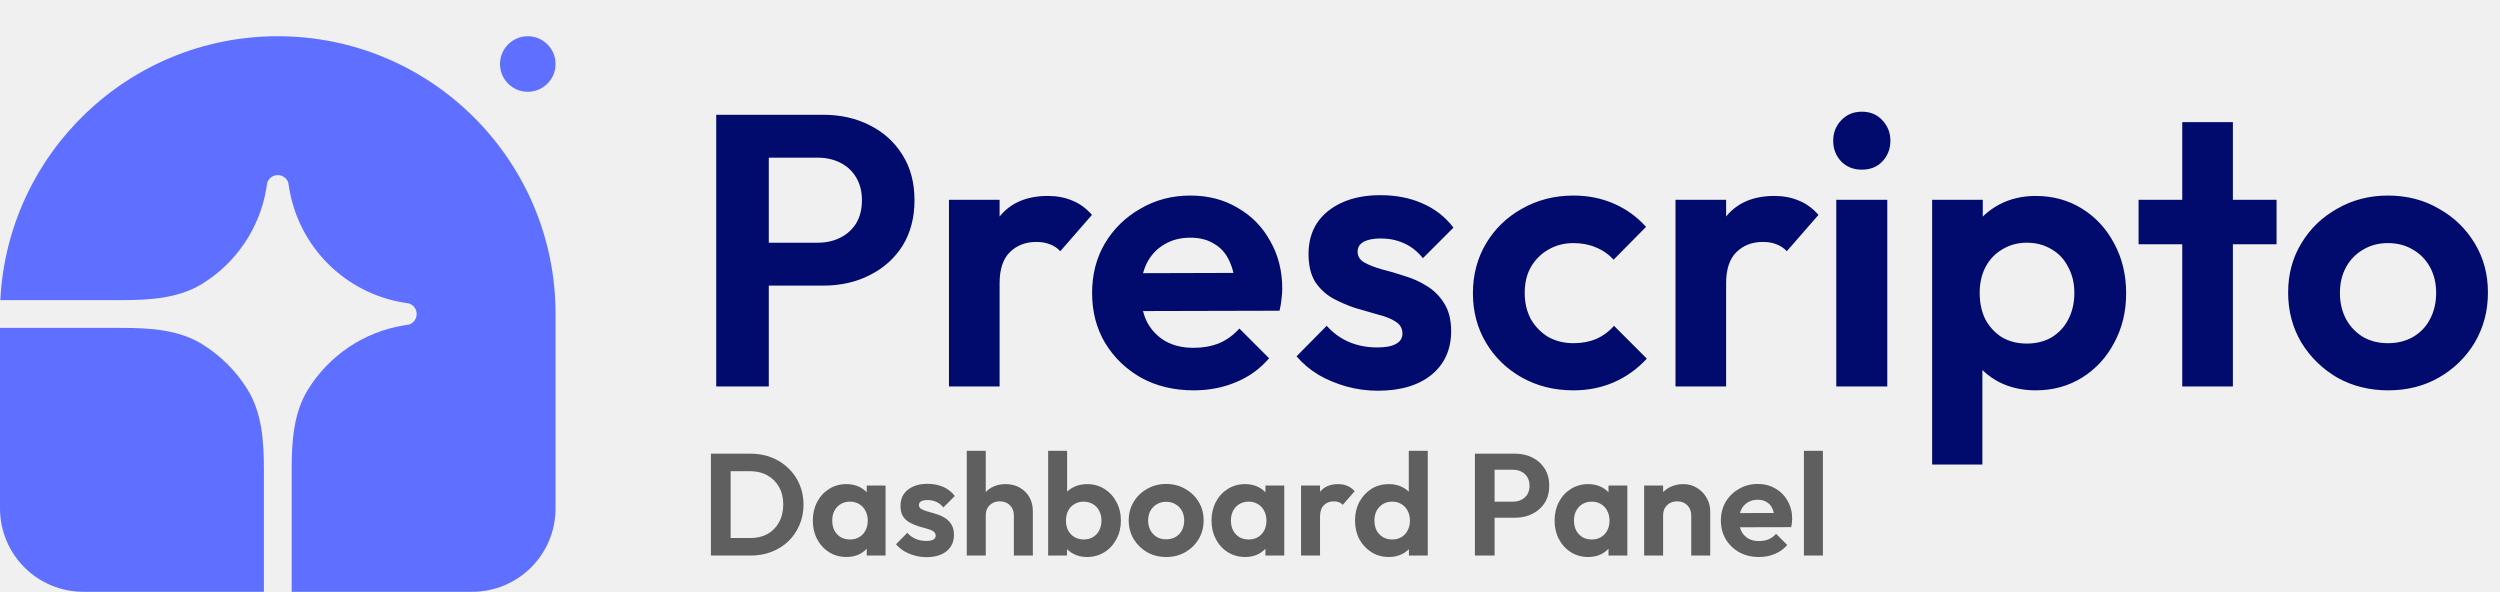
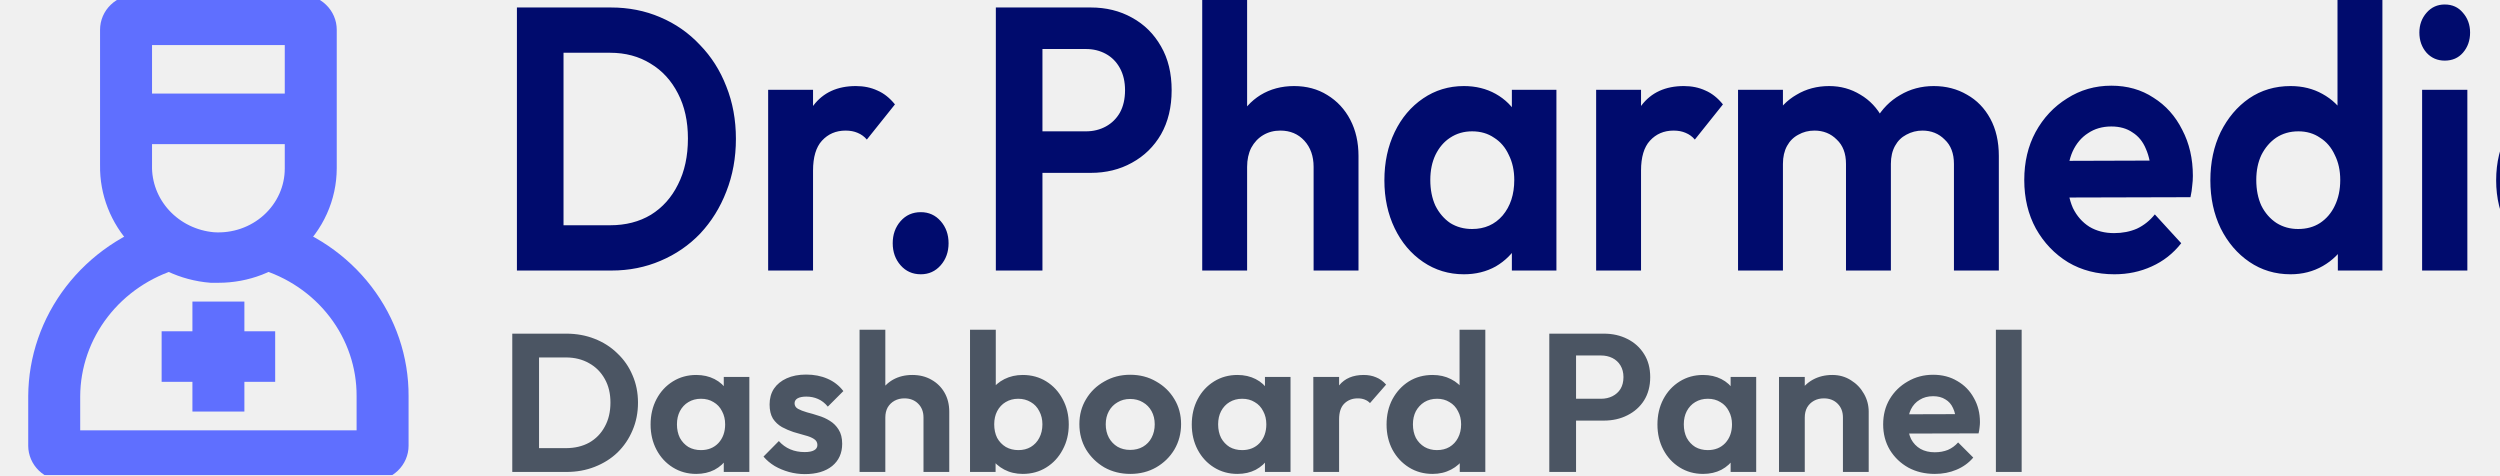
- <svg xmlns="http://www.w3.org/2000/svg" width="207" height="49" viewBox="0 0 207 49" fill="none">
-   <path d="M23 3C35.703 3 46 13.297 46 26V42.1C46 43.93 45.273 45.685 43.979 46.979C42.685 48.273 40.93 49 39.1 49H24.15V38.91C24.15 36.608 24.29 34.222 25.497 32.263C26.362 30.859 27.518 29.657 28.888 28.738C30.258 27.82 31.81 27.208 33.437 26.942L33.878 26.87C34.059 26.808 34.217 26.691 34.328 26.535C34.44 26.379 34.5 26.192 34.5 26C34.5 25.808 34.44 25.621 34.328 25.465C34.217 25.309 34.059 25.192 33.878 25.129L33.437 25.058C31.059 24.67 28.863 23.544 27.159 21.84C25.456 20.137 24.33 17.941 23.942 15.563L23.87 15.122C23.808 14.941 23.691 14.783 23.535 14.671C23.379 14.56 23.192 14.5 23 14.5C22.808 14.5 22.621 14.56 22.465 14.671C22.309 14.783 22.191 14.941 22.129 15.122L22.058 15.563C21.792 17.19 21.18 18.741 20.261 20.111C19.343 21.481 18.141 22.638 16.737 23.502C14.777 24.71 12.392 24.85 10.09 24.85H0.027C0.629 12.682 10.683 3 23 3Z" fill="#5F6FFF" />
-   <path d="M0 27.15H10.09C12.392 27.15 14.777 27.29 16.737 28.498C18.269 29.442 19.558 30.731 20.502 32.263C21.71 34.222 21.85 36.608 21.85 38.91V49H6.9C5.07 49 3.315 48.273 2.021 46.979C0.727 45.685 0 43.93 0 42.1L0 27.15ZM46 5.3C46 5.91 45.758 6.495 45.326 6.926C44.895 7.358 44.31 7.6 43.7 7.6C43.09 7.6 42.505 7.358 42.074 6.926C41.642 6.495 41.4 5.91 41.4 5.3C41.4 4.69 41.642 4.105 42.074 3.674C42.505 3.242 43.09 3 43.7 3C44.31 3 44.895 3.242 45.326 3.674C45.758 4.105 46 4.69 46 5.3Z" fill="#5F6FFF" />
-   <path d="M62.504 23.648V20.096H67.72C68.403 20.096 69.021 19.957 69.576 19.68C70.131 19.403 70.568 19.008 70.888 18.496C71.208 17.963 71.368 17.323 71.368 16.576C71.368 15.851 71.208 15.221 70.888 14.688C70.568 14.155 70.131 13.749 69.576 13.472C69.021 13.195 68.403 13.056 67.72 13.056H62.504V9.504H68.168C69.597 9.504 70.877 9.792 72.008 10.368C73.16 10.944 74.067 11.765 74.728 12.832C75.389 13.877 75.72 15.125 75.72 16.576C75.72 18.027 75.389 19.285 74.728 20.352C74.067 21.397 73.16 22.208 72.008 22.784C70.877 23.36 69.597 23.648 68.168 23.648H62.504ZM59.304 32V9.504H63.656V32H59.304ZM78.575 32V16.544H82.767V32H78.575ZM82.767 23.456L81.135 22.368C81.327 20.469 81.881 18.976 82.799 17.888C83.716 16.779 85.039 16.224 86.767 16.224C87.513 16.224 88.185 16.352 88.783 16.608C89.38 16.843 89.924 17.237 90.415 17.792L87.791 20.8C87.556 20.544 87.268 20.352 86.927 20.224C86.607 20.096 86.233 20.032 85.807 20.032C84.911 20.032 84.175 20.32 83.599 20.896C83.044 21.451 82.767 22.304 82.767 23.456ZM98.842 32.32C97.22 32.32 95.78 31.979 94.522 31.296C93.263 30.592 92.26 29.632 91.514 28.416C90.788 27.2 90.426 25.813 90.426 24.256C90.426 22.72 90.778 21.355 91.482 20.16C92.207 18.944 93.188 17.984 94.426 17.28C95.663 16.555 97.039 16.192 98.554 16.192C100.047 16.192 101.359 16.533 102.49 17.216C103.642 17.877 104.538 18.795 105.178 19.968C105.839 21.12 106.17 22.432 106.17 23.904C106.17 24.181 106.148 24.469 106.106 24.768C106.084 25.045 106.031 25.365 105.946 25.728L92.954 25.76V22.624L103.994 22.592L102.298 23.904C102.255 22.987 102.084 22.219 101.786 21.6C101.508 20.981 101.092 20.512 100.538 20.192C100.004 19.851 99.343 19.68 98.554 19.68C97.722 19.68 96.996 19.872 96.378 20.256C95.759 20.619 95.279 21.141 94.938 21.824C94.618 22.485 94.458 23.275 94.458 24.192C94.458 25.131 94.628 25.952 94.97 26.656C95.332 27.339 95.844 27.872 96.506 28.256C97.167 28.619 97.935 28.8 98.81 28.8C99.599 28.8 100.314 28.672 100.954 28.416C101.594 28.139 102.148 27.733 102.618 27.2L105.082 29.664C104.335 30.539 103.418 31.2 102.33 31.648C101.263 32.096 100.1 32.32 98.842 32.32ZM114.074 32.352C113.2 32.352 112.336 32.235 111.482 32C110.65 31.765 109.882 31.445 109.178 31.04C108.474 30.613 107.866 30.101 107.354 29.504L109.85 26.976C110.384 27.573 111.002 28.021 111.706 28.32C112.41 28.619 113.189 28.768 114.042 28.768C114.725 28.768 115.237 28.672 115.578 28.48C115.941 28.288 116.122 28 116.122 27.616C116.122 27.189 115.93 26.859 115.546 26.624C115.184 26.389 114.704 26.197 114.106 26.048C113.509 25.877 112.88 25.696 112.218 25.504C111.578 25.291 110.96 25.024 110.362 24.704C109.765 24.363 109.274 23.904 108.89 23.328C108.528 22.731 108.346 21.963 108.346 21.024C108.346 20.043 108.581 19.189 109.05 18.464C109.541 17.739 110.234 17.173 111.13 16.768C112.026 16.363 113.082 16.16 114.298 16.16C115.578 16.16 116.73 16.384 117.754 16.832C118.8 17.28 119.664 17.952 120.346 18.848L117.818 21.376C117.349 20.8 116.816 20.384 116.218 20.128C115.642 19.872 115.013 19.744 114.33 19.744C113.712 19.744 113.232 19.84 112.89 20.032C112.57 20.224 112.41 20.491 112.41 20.832C112.41 21.216 112.592 21.515 112.954 21.728C113.338 21.941 113.829 22.133 114.426 22.304C115.024 22.453 115.642 22.635 116.282 22.848C116.944 23.04 117.562 23.317 118.138 23.68C118.736 24.043 119.216 24.523 119.578 25.12C119.962 25.717 120.154 26.485 120.154 27.424C120.154 28.939 119.61 30.144 118.522 31.04C117.434 31.915 115.952 32.352 114.074 32.352ZM130.277 32.32C128.698 32.32 127.28 31.968 126.021 31.264C124.762 30.56 123.77 29.6 123.045 28.384C122.32 27.168 121.957 25.803 121.957 24.288C121.957 22.752 122.32 21.376 123.045 20.16C123.77 18.944 124.762 17.984 126.021 17.28C127.301 16.555 128.72 16.192 130.277 16.192C131.493 16.192 132.613 16.416 133.637 16.864C134.661 17.312 135.546 17.952 136.293 18.784L133.605 21.504C133.2 21.056 132.709 20.715 132.133 20.48C131.578 20.245 130.96 20.128 130.277 20.128C129.509 20.128 128.816 20.309 128.197 20.672C127.6 21.013 127.12 21.493 126.757 22.112C126.416 22.709 126.245 23.424 126.245 24.256C126.245 25.067 126.416 25.792 126.757 26.432C127.12 27.051 127.6 27.541 128.197 27.904C128.816 28.245 129.509 28.416 130.277 28.416C130.981 28.416 131.61 28.299 132.165 28.064C132.741 27.808 133.232 27.445 133.637 26.976L136.357 29.696C135.568 30.549 134.661 31.2 133.637 31.648C132.613 32.096 131.493 32.32 130.277 32.32ZM138.731 32V16.544H142.923V32H138.731ZM142.923 23.456L141.291 22.368C141.483 20.469 142.038 18.976 142.955 17.888C143.872 16.779 145.195 16.224 146.923 16.224C147.67 16.224 148.342 16.352 148.939 16.608C149.536 16.843 150.08 17.237 150.571 17.792L147.947 20.8C147.712 20.544 147.424 20.352 147.083 20.224C146.763 20.096 146.39 20.032 145.963 20.032C145.067 20.032 144.331 20.32 143.755 20.896C143.2 21.451 142.923 22.304 142.923 23.456ZM152.044 32V16.544H156.268V32H152.044ZM154.156 14.048C153.473 14.048 152.908 13.824 152.46 13.376C152.012 12.907 151.788 12.331 151.788 11.648C151.788 10.987 152.012 10.421 152.46 9.952C152.908 9.483 153.473 9.248 154.156 9.248C154.86 9.248 155.425 9.483 155.852 9.952C156.3 10.421 156.524 10.987 156.524 11.648C156.524 12.331 156.3 12.907 155.852 13.376C155.425 13.824 154.86 14.048 154.156 14.048ZM168.557 32.32C167.448 32.32 166.445 32.096 165.549 31.648C164.653 31.179 163.938 30.549 163.405 29.76C162.872 28.971 162.584 28.064 162.541 27.04V21.568C162.584 20.544 162.872 19.637 163.405 18.848C163.96 18.037 164.674 17.397 165.549 16.928C166.445 16.459 167.448 16.224 168.557 16.224C169.986 16.224 171.266 16.576 172.397 17.28C173.528 17.984 174.413 18.944 175.053 20.16C175.714 21.376 176.045 22.752 176.045 24.288C176.045 25.803 175.714 27.168 175.053 28.384C174.413 29.6 173.528 30.56 172.397 31.264C171.266 31.968 169.986 32.32 168.557 32.32ZM167.821 28.448C168.589 28.448 169.272 28.277 169.869 27.936C170.466 27.573 170.925 27.083 171.245 26.464C171.586 25.824 171.757 25.088 171.757 24.256C171.757 23.445 171.586 22.731 171.245 22.112C170.925 21.472 170.466 20.981 169.869 20.64C169.272 20.277 168.589 20.096 167.821 20.096C167.074 20.096 166.402 20.277 165.805 20.64C165.208 20.981 164.738 21.472 164.397 22.112C164.077 22.731 163.917 23.445 163.917 24.256C163.917 25.088 164.077 25.824 164.397 26.464C164.738 27.083 165.197 27.573 165.773 27.936C166.37 28.277 167.053 28.448 167.821 28.448ZM159.981 38.464V16.544H164.173V20.608L163.469 24.352L164.141 28.096V38.464H159.981ZM180.691 32V10.112H184.883V32H180.691ZM177.075 20.224V16.544H188.499V20.224H177.075ZM197.745 32.32C196.188 32.32 194.78 31.968 193.521 31.264C192.284 30.539 191.292 29.568 190.545 28.352C189.82 27.115 189.457 25.739 189.457 24.224C189.457 22.709 189.82 21.355 190.545 20.16C191.27 18.944 192.262 17.984 193.521 17.28C194.78 16.555 196.177 16.192 197.713 16.192C199.292 16.192 200.7 16.555 201.937 17.28C203.196 17.984 204.188 18.944 204.913 20.16C205.638 21.355 206.001 22.709 206.001 24.224C206.001 25.739 205.638 27.115 204.913 28.352C204.188 29.568 203.196 30.539 201.937 31.264C200.7 31.968 199.302 32.32 197.745 32.32ZM197.713 28.416C198.502 28.416 199.196 28.245 199.793 27.904C200.412 27.541 200.881 27.051 201.201 26.432C201.542 25.792 201.713 25.067 201.713 24.256C201.713 23.445 201.542 22.731 201.201 22.112C200.86 21.493 200.39 21.013 199.793 20.672C199.196 20.309 198.502 20.128 197.713 20.128C196.945 20.128 196.262 20.309 195.665 20.672C195.068 21.013 194.598 21.493 194.257 22.112C193.916 22.731 193.745 23.445 193.745 24.256C193.745 25.067 193.916 25.792 194.257 26.432C194.598 27.051 195.068 27.541 195.665 27.904C196.262 28.245 196.945 28.416 197.713 28.416Z" fill="#000B6D" />
-   <path d="M59.98 46V44.548H62.128C62.672 44.548 63.148 44.436 63.556 44.212C63.964 43.98 64.28 43.656 64.504 43.24C64.736 42.824 64.852 42.332 64.852 41.764C64.852 41.212 64.736 40.732 64.504 40.324C64.272 39.908 63.952 39.588 63.544 39.364C63.136 39.132 62.664 39.016 62.128 39.016H59.944V37.564H62.152C62.776 37.564 63.352 37.668 63.88 37.876C64.416 38.084 64.88 38.38 65.272 38.764C65.672 39.14 65.98 39.584 66.196 40.096C66.42 40.608 66.532 41.168 66.532 41.776C66.532 42.384 66.42 42.948 66.196 43.468C65.98 43.98 65.676 44.428 65.284 44.812C64.892 45.188 64.428 45.48 63.892 45.688C63.364 45.896 62.792 46 62.176 46H59.98ZM58.864 46V37.564H60.496V46H58.864ZM70.085 46.12C69.557 46.12 69.081 45.988 68.657 45.724C68.233 45.46 67.901 45.1 67.661 44.644C67.421 44.188 67.301 43.676 67.301 43.108C67.301 42.532 67.421 42.016 67.661 41.56C67.901 41.104 68.233 40.744 68.657 40.48C69.081 40.216 69.557 40.084 70.085 40.084C70.501 40.084 70.873 40.168 71.201 40.336C71.529 40.504 71.789 40.74 71.981 41.044C72.181 41.34 72.289 41.676 72.305 42.052V44.14C72.289 44.524 72.181 44.864 71.981 45.16C71.789 45.456 71.529 45.692 71.201 45.868C70.873 46.036 70.501 46.12 70.085 46.12ZM70.373 44.668C70.813 44.668 71.169 44.524 71.441 44.236C71.713 43.94 71.849 43.56 71.849 43.096C71.849 42.792 71.785 42.524 71.657 42.292C71.537 42.052 71.365 41.868 71.141 41.74C70.925 41.604 70.669 41.536 70.373 41.536C70.085 41.536 69.829 41.604 69.605 41.74C69.389 41.868 69.217 42.052 69.089 42.292C68.969 42.524 68.909 42.792 68.909 43.096C68.909 43.408 68.969 43.684 69.089 43.924C69.217 44.156 69.389 44.34 69.605 44.476C69.829 44.604 70.085 44.668 70.373 44.668ZM71.765 46V44.44L72.017 43.024L71.765 41.632V40.204H73.325V46H71.765ZM76.707 46.132C76.379 46.132 76.055 46.088 75.736 46C75.424 45.912 75.135 45.792 74.871 45.64C74.608 45.48 74.379 45.288 74.188 45.064L75.124 44.116C75.323 44.34 75.555 44.508 75.82 44.62C76.084 44.732 76.376 44.788 76.695 44.788C76.951 44.788 77.144 44.752 77.272 44.68C77.407 44.608 77.475 44.5 77.475 44.356C77.475 44.196 77.403 44.072 77.26 43.984C77.124 43.896 76.944 43.824 76.719 43.768C76.496 43.704 76.26 43.636 76.011 43.564C75.772 43.484 75.54 43.384 75.316 43.264C75.091 43.136 74.907 42.964 74.763 42.748C74.627 42.524 74.559 42.236 74.559 41.884C74.559 41.516 74.647 41.196 74.823 40.924C75.007 40.652 75.267 40.44 75.603 40.288C75.939 40.136 76.335 40.06 76.791 40.06C77.272 40.06 77.704 40.144 78.088 40.312C78.48 40.48 78.803 40.732 79.059 41.068L78.112 42.016C77.936 41.8 77.736 41.644 77.511 41.548C77.296 41.452 77.059 41.404 76.803 41.404C76.572 41.404 76.391 41.44 76.263 41.512C76.144 41.584 76.084 41.684 76.084 41.812C76.084 41.956 76.151 42.068 76.287 42.148C76.431 42.228 76.615 42.3 76.84 42.364C77.064 42.42 77.296 42.488 77.535 42.568C77.784 42.64 78.016 42.744 78.231 42.88C78.456 43.016 78.635 43.196 78.772 43.42C78.915 43.644 78.987 43.932 78.987 44.284C78.987 44.852 78.784 45.304 78.376 45.64C77.968 45.968 77.412 46.132 76.707 46.132ZM83.948 46V42.676C83.948 42.332 83.84 42.052 83.624 41.836C83.408 41.62 83.128 41.512 82.784 41.512C82.56 41.512 82.36 41.56 82.184 41.656C82.008 41.752 81.868 41.888 81.764 42.064C81.668 42.24 81.62 42.444 81.62 42.676L81.008 42.364C81.008 41.908 81.104 41.512 81.296 41.176C81.488 40.832 81.752 40.564 82.088 40.372C82.432 40.18 82.824 40.084 83.264 40.084C83.704 40.084 84.092 40.18 84.428 40.372C84.772 40.564 85.04 40.828 85.232 41.164C85.424 41.5 85.52 41.888 85.52 42.328V46H83.948ZM80.048 46V37.324H81.62V46H80.048ZM90.002 46.12C89.586 46.12 89.21 46.032 88.874 45.856C88.538 45.68 88.27 45.44 88.07 45.136C87.87 44.832 87.762 44.492 87.746 44.116V42.052C87.762 41.676 87.87 41.34 88.07 41.044C88.278 40.74 88.55 40.504 88.886 40.336C89.222 40.168 89.594 40.084 90.002 40.084C90.538 40.084 91.018 40.216 91.442 40.48C91.866 40.744 92.198 41.104 92.438 41.56C92.686 42.016 92.81 42.532 92.81 43.108C92.81 43.676 92.686 44.188 92.438 44.644C92.198 45.1 91.866 45.46 91.442 45.724C91.018 45.988 90.538 46.12 90.002 46.12ZM89.738 44.668C90.026 44.668 90.278 44.604 90.494 44.476C90.718 44.34 90.89 44.156 91.01 43.924C91.138 43.684 91.202 43.408 91.202 43.096C91.202 42.792 91.138 42.524 91.01 42.292C90.89 42.052 90.718 41.868 90.494 41.74C90.27 41.604 90.014 41.536 89.726 41.536C89.438 41.536 89.182 41.604 88.958 41.74C88.742 41.868 88.57 42.052 88.442 42.292C88.322 42.524 88.262 42.792 88.262 43.096C88.262 43.408 88.322 43.684 88.442 43.924C88.57 44.156 88.746 44.34 88.97 44.476C89.194 44.604 89.45 44.668 89.738 44.668ZM86.786 46V37.324H88.358V41.632L88.094 43.024L88.346 44.44V46H86.786ZM96.564 46.12C95.981 46.12 95.453 45.988 94.981 45.724C94.516 45.452 94.144 45.088 93.865 44.632C93.593 44.168 93.457 43.652 93.457 43.084C93.457 42.516 93.593 42.008 93.865 41.56C94.136 41.104 94.508 40.744 94.981 40.48C95.453 40.208 95.977 40.072 96.552 40.072C97.144 40.072 97.672 40.208 98.136 40.48C98.609 40.744 98.981 41.104 99.252 41.56C99.525 42.008 99.66 42.516 99.66 43.084C99.66 43.652 99.525 44.168 99.252 44.632C98.981 45.088 98.609 45.452 98.136 45.724C97.672 45.988 97.148 46.12 96.564 46.12ZM96.552 44.656C96.849 44.656 97.109 44.592 97.332 44.464C97.564 44.328 97.74 44.144 97.861 43.912C97.989 43.672 98.052 43.4 98.052 43.096C98.052 42.792 97.989 42.524 97.861 42.292C97.733 42.06 97.556 41.88 97.332 41.752C97.109 41.616 96.849 41.548 96.552 41.548C96.264 41.548 96.008 41.616 95.784 41.752C95.561 41.88 95.385 42.06 95.257 42.292C95.129 42.524 95.064 42.792 95.064 43.096C95.064 43.4 95.129 43.672 95.257 43.912C95.385 44.144 95.561 44.328 95.784 44.464C96.008 44.592 96.264 44.656 96.552 44.656ZM103.097 46.12C102.569 46.12 102.093 45.988 101.669 45.724C101.245 45.46 100.913 45.1 100.673 44.644C100.433 44.188 100.313 43.676 100.313 43.108C100.313 42.532 100.433 42.016 100.673 41.56C100.913 41.104 101.245 40.744 101.669 40.48C102.093 40.216 102.569 40.084 103.097 40.084C103.513 40.084 103.885 40.168 104.213 40.336C104.541 40.504 104.801 40.74 104.993 41.044C105.193 41.34 105.301 41.676 105.317 42.052V44.14C105.301 44.524 105.193 44.864 104.993 45.16C104.801 45.456 104.541 45.692 104.213 45.868C103.885 46.036 103.513 46.12 103.097 46.12ZM103.385 44.668C103.825 44.668 104.181 44.524 104.453 44.236C104.725 43.94 104.861 43.56 104.861 43.096C104.861 42.792 104.797 42.524 104.669 42.292C104.549 42.052 104.377 41.868 104.153 41.74C103.937 41.604 103.681 41.536 103.385 41.536C103.097 41.536 102.841 41.604 102.617 41.74C102.401 41.868 102.229 42.052 102.101 42.292C101.981 42.524 101.921 42.792 101.921 43.096C101.921 43.408 101.981 43.684 102.101 43.924C102.229 44.156 102.401 44.34 102.617 44.476C102.841 44.604 103.097 44.668 103.385 44.668ZM104.777 46V44.44L105.029 43.024L104.777 41.632V40.204H106.337V46H104.777ZM107.727 46V40.204H109.299V46H107.727ZM109.299 42.796L108.687 42.388C108.759 41.676 108.967 41.116 109.311 40.708C109.655 40.292 110.151 40.084 110.799 40.084C111.079 40.084 111.331 40.132 111.555 40.228C111.779 40.316 111.983 40.464 112.167 40.672L111.183 41.8C111.095 41.704 110.987 41.632 110.859 41.584C110.739 41.536 110.599 41.512 110.439 41.512C110.103 41.512 109.827 41.62 109.611 41.836C109.403 42.044 109.299 42.364 109.299 42.796ZM115.003 46.12C114.467 46.12 113.987 45.988 113.563 45.724C113.139 45.46 112.803 45.1 112.555 44.644C112.315 44.188 112.195 43.676 112.195 43.108C112.195 42.532 112.315 42.016 112.555 41.56C112.803 41.104 113.135 40.744 113.551 40.48C113.975 40.216 114.459 40.084 115.003 40.084C115.419 40.084 115.791 40.168 116.119 40.336C116.455 40.504 116.723 40.74 116.923 41.044C117.131 41.34 117.243 41.676 117.259 42.052V44.116C117.243 44.492 117.135 44.832 116.935 45.136C116.735 45.44 116.467 45.68 116.131 45.856C115.795 46.032 115.419 46.12 115.003 46.12ZM115.267 44.668C115.563 44.668 115.819 44.604 116.035 44.476C116.259 44.34 116.431 44.156 116.551 43.924C116.679 43.684 116.743 43.408 116.743 43.096C116.743 42.792 116.679 42.524 116.551 42.292C116.431 42.052 116.259 41.868 116.035 41.74C115.819 41.604 115.567 41.536 115.279 41.536C114.983 41.536 114.723 41.604 114.499 41.74C114.283 41.876 114.111 42.06 113.983 42.292C113.863 42.524 113.803 42.792 113.803 43.096C113.803 43.408 113.863 43.684 113.983 43.924C114.111 44.156 114.287 44.34 114.511 44.476C114.735 44.604 114.987 44.668 115.267 44.668ZM118.219 46H116.659V44.44L116.911 43.024L116.647 41.632V37.324H118.219V46ZM123.322 42.868V41.536H125.278C125.534 41.536 125.766 41.484 125.974 41.38C126.182 41.276 126.346 41.128 126.466 40.936C126.586 40.736 126.646 40.496 126.646 40.216C126.646 39.944 126.586 39.708 126.466 39.508C126.346 39.308 126.182 39.156 125.974 39.052C125.766 38.948 125.534 38.896 125.278 38.896H123.322V37.564H125.446C125.982 37.564 126.462 37.672 126.886 37.888C127.318 38.104 127.658 38.412 127.906 38.812C128.154 39.204 128.278 39.672 128.278 40.216C128.278 40.76 128.154 41.232 127.906 41.632C127.658 42.024 127.318 42.328 126.886 42.544C126.462 42.76 125.982 42.868 125.446 42.868H123.322ZM122.122 46V37.564H123.754V46H122.122ZM131.503 46.12C130.975 46.12 130.499 45.988 130.075 45.724C129.651 45.46 129.319 45.1 129.079 44.644C128.839 44.188 128.719 43.676 128.719 43.108C128.719 42.532 128.839 42.016 129.079 41.56C129.319 41.104 129.651 40.744 130.075 40.48C130.499 40.216 130.975 40.084 131.503 40.084C131.919 40.084 132.291 40.168 132.619 40.336C132.947 40.504 133.207 40.74 133.399 41.044C133.599 41.34 133.707 41.676 133.723 42.052V44.14C133.707 44.524 133.599 44.864 133.399 45.16C133.207 45.456 132.947 45.692 132.619 45.868C132.291 46.036 131.919 46.12 131.503 46.12ZM131.791 44.668C132.231 44.668 132.587 44.524 132.859 44.236C133.131 43.94 133.267 43.56 133.267 43.096C133.267 42.792 133.203 42.524 133.075 42.292C132.955 42.052 132.783 41.868 132.559 41.74C132.343 41.604 132.087 41.536 131.791 41.536C131.503 41.536 131.247 41.604 131.023 41.74C130.807 41.868 130.635 42.052 130.507 42.292C130.387 42.524 130.327 42.792 130.327 43.096C130.327 43.408 130.387 43.684 130.507 43.924C130.635 44.156 130.807 44.34 131.023 44.476C131.247 44.604 131.503 44.668 131.791 44.668ZM133.183 46V44.44L133.435 43.024L133.183 41.632V40.204H134.743V46H133.183ZM140.034 46V42.676C140.034 42.332 139.926 42.052 139.71 41.836C139.494 41.62 139.214 41.512 138.87 41.512C138.646 41.512 138.446 41.56 138.27 41.656C138.094 41.752 137.954 41.888 137.85 42.064C137.754 42.24 137.706 42.444 137.706 42.676L137.094 42.364C137.094 41.908 137.19 41.512 137.382 41.176C137.582 40.832 137.854 40.564 138.198 40.372C138.55 40.18 138.946 40.084 139.386 40.084C139.81 40.084 140.19 40.192 140.526 40.408C140.862 40.616 141.126 40.892 141.318 41.236C141.51 41.572 141.605 41.936 141.605 42.328V46H140.034ZM136.134 46V40.204H137.706V46H136.134ZM145.644 46.12C145.036 46.12 144.496 45.992 144.024 45.736C143.552 45.472 143.176 45.112 142.896 44.656C142.624 44.2 142.488 43.68 142.488 43.096C142.488 42.52 142.62 42.008 142.884 41.56C143.156 41.104 143.524 40.744 143.988 40.48C144.452 40.208 144.968 40.072 145.536 40.072C146.096 40.072 146.588 40.2 147.012 40.456C147.444 40.704 147.78 41.048 148.02 41.488C148.268 41.92 148.392 42.412 148.392 42.964C148.392 43.068 148.384 43.176 148.368 43.288C148.36 43.392 148.34 43.512 148.308 43.648L143.436 43.66V42.484L147.576 42.472L146.94 42.964C146.924 42.62 146.86 42.332 146.748 42.1C146.644 41.868 146.488 41.692 146.28 41.572C146.08 41.444 145.832 41.38 145.536 41.38C145.224 41.38 144.952 41.452 144.72 41.596C144.488 41.732 144.308 41.928 144.18 42.184C144.06 42.432 144 42.728 144 43.072C144 43.424 144.064 43.732 144.192 43.996C144.328 44.252 144.52 44.452 144.768 44.596C145.016 44.732 145.304 44.8 145.632 44.8C145.928 44.8 146.196 44.752 146.436 44.656C146.676 44.552 146.884 44.4 147.06 44.2L147.984 45.124C147.704 45.452 147.36 45.7 146.952 45.868C146.552 46.036 146.116 46.12 145.644 46.12ZM149.364 46V37.324H150.936V46H149.364Z" fill="#5F5F5F" />
+ <svg xmlns="http://www.w3.org/2000/svg" width="305" height="58" viewBox="0 0 305 58" fill="none">
+   <g clip-path="url(#clip0_115142_2)">
+     <path d="M66.952 33.005V27.481H74.436C76.332 27.481 77.99 27.055 79.412 26.203C80.833 25.321 81.934 24.088 82.715 22.506C83.523 20.923 83.927 19.051 83.927 16.89C83.927 14.791 83.523 12.965 82.715 11.412C81.907 9.83 80.792 8.613 79.37 7.761C77.948 6.878 76.304 6.437 74.436 6.437H66.827V0.913H74.52C76.694 0.913 78.701 1.309 80.541 2.1C82.408 2.891 84.025 4.017 85.391 5.478C86.784 6.908 87.858 8.597 88.61 10.545C89.391 12.493 89.781 14.623 89.781 16.936C89.781 19.249 89.391 21.395 88.61 23.373C87.858 25.321 86.798 27.025 85.433 28.486C84.067 29.916 82.45 31.027 80.582 31.818C78.743 32.609 76.75 33.005 74.604 33.005H66.952ZM63.064 33.005V0.913H68.75V33.005H63.064ZM93.714 33.005V10.956H99.191V33.005H93.714ZM99.191 20.817L97.059 19.264C97.31 16.556 98.034 14.425 99.233 12.873C100.432 11.291 102.16 10.499 104.417 10.499C105.393 10.499 106.271 10.682 107.051 11.047C107.832 11.382 108.543 11.945 109.184 12.736L105.755 17.027C105.449 16.662 105.072 16.388 104.626 16.206C104.208 16.023 103.721 15.932 103.163 15.932C101.992 15.932 101.031 16.343 100.278 17.164C99.553 17.956 99.191 19.173 99.191 20.817ZM112.339 33.462C111.336 33.462 110.513 33.096 109.872 32.366C109.231 31.636 108.911 30.738 108.911 29.673C108.911 28.608 109.231 27.71 109.872 26.979C110.513 26.249 111.336 25.884 112.339 25.884C113.315 25.884 114.123 26.249 114.764 26.979C115.405 27.71 115.726 28.608 115.726 29.673C115.726 30.738 115.405 31.636 114.764 32.366C114.123 33.096 113.315 33.462 112.339 33.462ZM125.674 21.09V16.023H132.489C133.38 16.023 134.188 15.825 134.914 15.43C135.638 15.034 136.21 14.471 136.628 13.741C137.046 12.98 137.255 12.067 137.255 11.002C137.255 9.967 137.046 9.069 136.628 8.308C136.21 7.547 135.638 6.969 134.914 6.574C134.188 6.178 133.38 5.98 132.489 5.98H125.674V0.913H133.074C134.941 0.913 136.613 1.324 138.091 2.146C139.597 2.967 140.781 4.139 141.645 5.661C142.509 7.152 142.941 8.932 142.941 11.002C142.941 13.071 142.509 14.867 141.645 16.388C140.781 17.88 139.597 19.036 138.091 19.858C136.613 20.68 134.941 21.09 133.074 21.09H125.674ZM121.493 33.005V0.913H127.179V33.005H121.493ZM160.26 33.005V20.36C160.26 19.051 159.883 17.986 159.131 17.164C158.378 16.343 157.403 15.932 156.204 15.932C155.423 15.932 154.727 16.114 154.113 16.48C153.5 16.845 153.013 17.362 152.65 18.032C152.316 18.701 152.148 19.477 152.148 20.36L150.016 19.173C150.016 17.438 150.351 15.932 151.019 14.654C151.688 13.345 152.608 12.325 153.779 11.595C154.978 10.865 156.343 10.499 157.876 10.499C159.41 10.499 160.761 10.865 161.932 11.595C163.131 12.325 164.064 13.33 164.733 14.608C165.402 15.886 165.737 17.362 165.737 19.036V33.005H160.26ZM146.671 33.005V0H152.148V33.005H146.671ZM178.595 33.462C176.755 33.462 175.096 32.959 173.619 31.955C172.141 30.951 170.985 29.581 170.149 27.847C169.313 26.112 168.895 24.164 168.895 22.003C168.895 19.812 169.313 17.849 170.149 16.114C170.985 14.38 172.141 13.01 173.619 12.006C175.096 11.002 176.755 10.499 178.595 10.499C180.043 10.499 181.339 10.819 182.483 11.458C183.625 12.097 184.532 12.995 185.201 14.152C185.897 15.278 186.273 16.556 186.33 17.986V25.929C186.273 27.39 185.897 28.683 185.201 29.809C184.532 30.936 183.625 31.833 182.483 32.503C181.339 33.142 180.043 33.462 178.595 33.462ZM179.598 27.938C181.13 27.938 182.371 27.39 183.319 26.294C184.266 25.168 184.741 23.723 184.741 21.958C184.741 20.801 184.517 19.782 184.072 18.899C183.654 17.986 183.054 17.286 182.274 16.799C181.521 16.282 180.629 16.023 179.598 16.023C178.595 16.023 177.702 16.282 176.922 16.799C176.17 17.286 175.57 17.986 175.124 18.899C174.706 19.782 174.497 20.801 174.497 21.958C174.497 23.145 174.706 24.195 175.124 25.108C175.57 25.99 176.17 26.69 176.922 27.207C177.702 27.695 178.595 27.938 179.598 27.938ZM184.448 33.005V27.07L185.326 21.684L184.448 16.388V10.956H189.883V33.005H184.448ZM194.729 33.005V10.956H200.206V33.005H194.729ZM200.206 20.817L198.073 19.264C198.324 16.556 199.049 14.425 200.248 12.873C201.447 11.291 203.174 10.499 205.432 10.499C206.407 10.499 207.285 10.682 208.066 11.047C208.847 11.382 209.558 11.945 210.198 12.736L206.77 17.027C206.464 16.662 206.087 16.388 205.641 16.206C205.223 16.023 204.735 15.932 204.178 15.932C203.007 15.932 202.045 16.343 201.293 17.164C200.568 17.956 200.206 19.173 200.206 20.817ZM212.041 33.005V10.956H217.518V33.005H212.041ZM225.211 33.005V19.995C225.211 18.716 224.834 17.727 224.082 17.027C223.358 16.297 222.451 15.932 221.364 15.932C220.64 15.932 219.984 16.099 219.399 16.434C218.814 16.738 218.354 17.195 218.019 17.803C217.685 18.412 217.518 19.143 217.518 19.995L215.385 18.854C215.385 17.149 215.72 15.673 216.389 14.425C217.086 13.178 218.019 12.219 219.19 11.55C220.361 10.85 221.685 10.499 223.162 10.499C224.555 10.499 225.824 10.85 226.967 11.55C228.109 12.219 229.016 13.178 229.684 14.425C230.353 15.643 230.688 17.119 230.688 18.854V33.005H225.211ZM238.381 33.005V19.995C238.381 18.716 238.005 17.727 237.252 17.027C236.528 16.297 235.622 15.932 234.535 15.932C233.837 15.932 233.183 16.099 232.569 16.434C231.984 16.738 231.524 17.195 231.19 17.803C230.855 18.412 230.688 19.143 230.688 19.995L227.552 19.173C227.664 17.408 228.096 15.886 228.848 14.608C229.601 13.299 230.591 12.295 231.817 11.595C233.043 10.865 234.409 10.499 235.914 10.499C237.419 10.499 238.771 10.85 239.97 11.55C241.169 12.219 242.116 13.193 242.813 14.471C243.51 15.749 243.858 17.271 243.858 19.036V33.005H238.381ZM257.956 33.462C255.838 33.462 253.957 32.975 252.311 32.001C250.667 30.996 249.358 29.627 248.381 27.892C247.434 26.157 246.96 24.179 246.96 21.958C246.96 19.767 247.419 17.819 248.339 16.114C249.287 14.38 250.57 13.01 252.186 12.006C253.803 10.971 255.601 10.454 257.579 10.454C259.531 10.454 261.245 10.941 262.722 11.915C264.227 12.858 265.398 14.167 266.234 15.841C267.099 17.484 267.53 19.356 267.53 21.456C267.53 21.851 267.503 22.262 267.447 22.688C267.42 23.084 267.35 23.54 267.238 24.058L250.263 24.103V19.63L264.687 19.584L262.471 21.456C262.416 20.147 262.193 19.051 261.802 18.169C261.441 17.286 260.897 16.617 260.172 16.16C259.476 15.673 258.611 15.43 257.579 15.43C256.492 15.43 255.545 15.704 254.736 16.251C253.928 16.769 253.301 17.515 252.855 18.488C252.437 19.432 252.228 20.558 252.228 21.866C252.228 23.205 252.451 24.377 252.897 25.381C253.371 26.355 254.04 27.116 254.904 27.664C255.768 28.181 256.771 28.44 257.914 28.44C258.946 28.44 259.879 28.257 260.715 27.892C261.551 27.497 262.277 26.918 262.889 26.157L266.109 29.673C265.134 30.92 263.935 31.864 262.513 32.503C261.12 33.142 259.601 33.462 257.956 33.462ZM279.447 33.462C277.58 33.462 275.907 32.959 274.43 31.955C272.953 30.951 271.783 29.581 270.918 27.847C270.082 26.112 269.664 24.164 269.664 22.003C269.664 19.812 270.082 17.849 270.918 16.114C271.783 14.38 272.939 13.01 274.388 12.006C275.865 11.002 277.552 10.499 279.447 10.499C280.897 10.499 282.193 10.819 283.336 11.458C284.507 12.097 285.44 12.995 286.137 14.152C286.861 15.278 287.252 16.556 287.308 17.986V25.838C287.252 27.268 286.876 28.562 286.179 29.718C285.482 30.875 284.548 31.788 283.378 32.457C282.207 33.127 280.897 33.462 279.447 33.462ZM280.367 27.938C281.399 27.938 282.291 27.695 283.043 27.207C283.824 26.69 284.423 25.99 284.841 25.108C285.287 24.195 285.51 23.145 285.51 21.958C285.51 20.801 285.287 19.782 284.841 18.899C284.423 17.986 283.824 17.286 283.043 16.799C282.291 16.282 281.413 16.023 280.409 16.023C279.377 16.023 278.472 16.282 277.691 16.799C276.939 17.317 276.34 18.017 275.894 18.899C275.475 19.782 275.266 20.801 275.266 21.958C275.266 23.145 275.475 24.195 275.894 25.108C276.34 25.99 276.952 26.69 277.733 27.207C278.514 27.695 279.392 27.938 280.367 27.938ZM290.653 33.005H285.217V27.07L286.095 21.684L285.175 16.388V0H290.653V33.005ZM295.498 33.005V10.956H301.017V33.005H295.498ZM298.257 7.395C297.366 7.395 296.627 7.076 296.041 6.437C295.456 5.767 295.163 4.945 295.163 3.972C295.163 3.028 295.456 2.222 296.041 1.552C296.627 0.883 297.366 0.548 298.257 0.548C299.177 0.548 299.916 0.883 300.473 1.552C301.059 2.222 301.351 3.028 301.351 3.972C301.351 4.945 301.059 5.767 300.473 6.437C299.916 7.076 299.177 7.395 298.257 7.395ZM315.402 33.462C313.338 33.462 311.485 32.959 309.841 31.955C308.196 30.951 306.9 29.581 305.953 27.847C305.005 26.112 304.531 24.164 304.531 22.003C304.531 19.812 305.005 17.849 305.953 16.114C306.9 14.38 308.196 13.01 309.841 12.006C311.514 10.971 313.367 10.454 315.402 10.454C316.991 10.454 318.454 10.773 319.792 11.412C321.13 12.052 322.286 12.965 323.262 14.152L319.75 18.032C319.22 17.393 318.58 16.906 317.827 16.571C317.101 16.236 316.294 16.069 315.402 16.069C314.399 16.069 313.492 16.328 312.684 16.845C311.903 17.332 311.276 18.017 310.803 18.899C310.356 19.751 310.134 20.771 310.134 21.958C310.134 23.114 310.356 24.149 310.803 25.062C311.276 25.944 311.903 26.645 312.684 27.162C313.492 27.649 314.399 27.892 315.402 27.892C316.322 27.892 317.143 27.725 317.869 27.39C318.621 27.025 319.262 26.508 319.792 25.838L323.346 29.718C322.314 30.936 321.13 31.864 319.792 32.503C318.454 33.142 316.991 33.462 315.402 33.462Z" fill="#000B6D" />
+     <mask id="mask0_115142_2" style="mask-type:luminance" maskUnits="userSpaceOnUse" x="0" y="0" width="61" height="58">
+       <path d="M60.093 0H0V58H60.093V0Z" fill="white" />
+     </mask>
+     <g mask="url(#mask0_115142_2)">
+       <path d="M45.424 58H7.866C6.87 58 5.915 57.618 5.21 56.938C4.506 56.258 4.11 55.336 4.11 54.375V48.333C4.132 43.666 5.699 39.127 8.581 35.38C11.464 31.632 15.512 28.872 20.135 27.502L21.637 32.13C18.031 33.185 14.87 35.328 12.617 38.244C10.364 41.16 9.138 44.696 9.118 48.333V53.167H44.172V48.333C44.19 44.702 42.991 41.163 40.752 38.245C38.514 35.326 35.357 33.185 31.753 32.142L33.205 27.514C37.84 28.855 41.9 31.607 44.78 35.36C47.659 39.112 49.203 43.664 49.18 48.333V54.375C49.18 55.336 48.784 56.258 48.08 56.938C47.376 57.618 46.42 58 45.424 58Z" fill="#5F6FFF" stroke="#5F6FFF" stroke-width="1.333" />
+       <path d="M26.645 33.833H25.719C22.181 33.552 18.887 31.984 16.502 29.447C14.117 26.909 12.82 23.592 12.874 20.167V3.625C12.874 2.664 13.269 1.742 13.974 1.062C14.678 0.382 15.633 0 16.63 0H36.66C37.657 0 38.612 0.382 39.316 1.062C40.021 1.742 40.416 2.664 40.416 3.625V20.542C40.411 22.355 40.023 24.147 39.273 25.81C38.524 27.472 37.43 28.969 36.059 30.208C33.521 32.539 30.149 33.838 26.645 33.833ZM17.881 4.833V20.167C17.831 22.365 18.647 24.5 20.164 26.139C21.682 27.779 23.788 28.802 26.057 29C27.256 29.078 28.459 28.917 29.591 28.527C30.723 28.137 31.76 27.526 32.637 26.733C33.514 25.939 34.213 24.98 34.69 23.915C35.167 22.85 35.411 21.702 35.408 20.542V4.833H17.881Z" fill="#5F6FFF" stroke="#5F6FFF" stroke-width="1.333" />
+       <path d="M37.913 12.083H15.378V16.917H37.913V12.083Z" fill="#5F6FFF" stroke="#5F6FFF" stroke-width="1.333" />
+       <path d="M20.385 41.083V45.917H32.905V41.083H20.385Z" fill="#5F6FFF" stroke="#5F6FFF" stroke-width="1.333" />
+       <path d="M24.142 49.542H29.149V37.458H24.142V49.542Z" fill="#5F6FFF" stroke="#5F6FFF" stroke-width="1.333" />
+     </g>
+     <path d="M64.731 57.577V54.673H69.026C70.115 54.673 71.067 54.449 71.882 54.001C72.698 53.537 73.331 52.889 73.778 52.057C74.243 51.225 74.475 50.241 74.475 49.105C74.475 48.001 74.243 47.041 73.778 46.225C73.314 45.393 72.674 44.753 71.859 44.305C71.043 43.841 70.099 43.609 69.026 43.609H64.659V40.705H69.075C70.323 40.705 71.475 40.913 72.531 41.329C73.603 41.745 74.531 42.337 75.314 43.105C76.115 43.857 76.731 44.745 77.162 45.769C77.611 46.793 77.835 47.913 77.835 49.129C77.835 50.345 77.611 51.473 77.162 52.513C76.731 53.537 76.123 54.433 75.338 55.201C74.555 55.953 73.626 56.537 72.555 56.953C71.499 57.369 70.355 57.577 69.123 57.577H64.731ZM62.498 57.577V40.705H65.763V57.577H62.498ZM84.94 57.817C83.884 57.817 82.932 57.553 82.084 57.025C81.236 56.497 80.572 55.777 80.092 54.865C79.612 53.953 79.372 52.929 79.372 51.793C79.372 50.641 79.612 49.609 80.092 48.697C80.572 47.785 81.236 47.065 82.084 46.537C82.932 46.009 83.884 45.745 84.94 45.745C85.772 45.745 86.516 45.913 87.172 46.249C87.828 46.585 88.348 47.057 88.732 47.665C89.132 48.257 89.348 48.929 89.38 49.681V53.857C89.348 54.625 89.132 55.305 88.732 55.897C88.348 56.489 87.828 56.961 87.172 57.313C86.516 57.649 85.772 57.817 84.94 57.817ZM85.516 54.913C86.396 54.913 87.108 54.625 87.652 54.049C88.196 53.457 88.468 52.697 88.468 51.769C88.468 51.161 88.34 50.625 88.084 50.161C87.844 49.681 87.5 49.313 87.052 49.057C86.62 48.785 86.108 48.649 85.516 48.649C84.94 48.649 84.428 48.785 83.98 49.057C83.548 49.313 83.204 49.681 82.948 50.161C82.708 50.625 82.588 51.161 82.588 51.769C82.588 52.393 82.708 52.945 82.948 53.425C83.204 53.889 83.548 54.257 83.98 54.529C84.428 54.785 84.94 54.913 85.516 54.913ZM88.3 57.577V54.457L88.804 51.625L88.3 48.841V45.985H91.42V57.577H88.3ZM98.186 57.841C97.53 57.841 96.882 57.753 96.242 57.577C95.618 57.401 95.042 57.161 94.514 56.857C93.986 56.537 93.53 56.153 93.146 55.705L95.018 53.809C95.418 54.257 95.882 54.593 96.41 54.817C96.938 55.041 97.522 55.153 98.162 55.153C98.674 55.153 99.058 55.081 99.314 54.937C99.586 54.793 99.722 54.577 99.722 54.289C99.722 53.969 99.578 53.721 99.29 53.545C99.018 53.369 98.658 53.225 98.21 53.113C97.762 52.985 97.29 52.849 96.794 52.705C96.314 52.545 95.85 52.345 95.402 52.105C94.954 51.849 94.586 51.505 94.298 51.073C94.026 50.625 93.89 50.049 93.89 49.345C93.89 48.609 94.066 47.969 94.418 47.425C94.786 46.881 95.306 46.457 95.978 46.153C96.65 45.849 97.442 45.697 98.354 45.697C99.314 45.697 100.178 45.865 100.946 46.201C101.73 46.537 102.378 47.041 102.89 47.713L100.994 49.609C100.642 49.177 100.242 48.865 99.794 48.673C99.362 48.481 98.89 48.385 98.378 48.385C97.914 48.385 97.554 48.457 97.298 48.601C97.058 48.745 96.938 48.945 96.938 49.201C96.938 49.489 97.074 49.713 97.346 49.873C97.634 50.033 98.002 50.177 98.45 50.305C98.898 50.417 99.362 50.553 99.842 50.713C100.338 50.857 100.802 51.065 101.234 51.337C101.682 51.609 102.042 51.969 102.314 52.417C102.602 52.865 102.746 53.441 102.746 54.145C102.746 55.281 102.338 56.185 101.522 56.857C100.706 57.513 99.594 57.841 98.186 57.841ZM112.666 57.577V50.929C112.666 50.241 112.45 49.681 112.018 49.249C111.586 48.817 111.026 48.601 110.338 48.601C109.89 48.601 109.49 48.697 109.138 48.889C108.786 49.081 108.506 49.353 108.298 49.705C108.106 50.057 108.01 50.465 108.01 50.929L106.786 50.305C106.786 49.393 106.978 48.601 107.362 47.929C107.746 47.241 108.274 46.705 108.946 46.321C109.634 45.937 110.418 45.745 111.298 45.745C112.178 45.745 112.954 45.937 113.626 46.321C114.314 46.705 114.85 47.233 115.234 47.905C115.618 48.577 115.81 49.353 115.81 50.233V57.577H112.666ZM104.866 57.577V40.225H108.01V57.577H104.866ZM124.774 57.817C123.942 57.817 123.19 57.641 122.518 57.289C121.846 56.937 121.31 56.457 120.91 55.849C120.51 55.241 120.294 54.561 120.262 53.809V49.681C120.294 48.929 120.51 48.257 120.91 47.665C121.326 47.057 121.87 46.585 122.542 46.249C123.214 45.913 123.958 45.745 124.774 45.745C125.846 45.745 126.806 46.009 127.654 46.537C128.502 47.065 129.166 47.785 129.646 48.697C130.142 49.609 130.39 50.641 130.39 51.793C130.39 52.929 130.142 53.953 129.646 54.865C129.166 55.777 128.502 56.497 127.654 57.025C126.806 57.553 125.846 57.817 124.774 57.817ZM118.342 57.577V40.225H121.486V48.841L120.958 51.625L121.462 54.457V57.577H118.342ZM124.246 54.913C124.822 54.913 125.326 54.785 125.758 54.529C126.206 54.257 126.55 53.889 126.79 53.425C127.046 52.945 127.174 52.393 127.174 51.769C127.174 51.161 127.046 50.625 126.79 50.161C126.55 49.681 126.206 49.313 125.758 49.057C125.31 48.785 124.798 48.649 124.222 48.649C123.646 48.649 123.134 48.785 122.686 49.057C122.254 49.313 121.91 49.681 121.654 50.161C121.414 50.625 121.294 51.161 121.294 51.769C121.294 52.393 121.414 52.945 121.654 53.425C121.91 53.889 122.262 54.257 122.71 54.529C123.158 54.785 123.67 54.913 124.246 54.913ZM137.9 57.817C136.732 57.817 135.676 57.553 134.732 57.025C133.804 56.481 133.06 55.753 132.5 54.841C131.956 53.913 131.684 52.881 131.684 51.745C131.684 50.609 131.956 49.593 132.5 48.697C133.044 47.785 133.788 47.065 134.732 46.537C135.676 45.993 136.724 45.721 137.876 45.721C139.06 45.721 140.116 45.993 141.044 46.537C141.988 47.065 142.732 47.785 143.276 48.697C143.82 49.593 144.092 50.609 144.092 51.745C144.092 52.881 143.82 53.913 143.276 54.841C142.732 55.753 141.988 56.481 141.044 57.025C140.116 57.553 139.068 57.817 137.9 57.817ZM137.876 54.889C138.468 54.889 138.988 54.761 139.436 54.505C139.9 54.233 140.252 53.865 140.492 53.401C140.748 52.921 140.876 52.377 140.876 51.769C140.876 51.161 140.748 50.625 140.492 50.161C140.236 49.697 139.884 49.337 139.436 49.081C138.988 48.809 138.468 48.673 137.876 48.673C137.3 48.673 136.788 48.809 136.34 49.081C135.892 49.337 135.54 49.697 135.284 50.161C135.028 50.625 134.9 51.161 134.9 51.769C134.9 52.377 135.028 52.921 135.284 53.401C135.54 53.865 135.892 54.233 136.34 54.505C136.788 54.761 137.3 54.889 137.876 54.889ZM150.964 57.817C149.908 57.817 148.956 57.553 148.108 57.025C147.26 56.497 146.596 55.777 146.116 54.865C145.636 53.953 145.396 52.929 145.396 51.793C145.396 50.641 145.636 49.609 146.116 48.697C146.596 47.785 147.26 47.065 148.108 46.537C148.956 46.009 149.908 45.745 150.964 45.745C151.796 45.745 152.54 45.913 153.196 46.249C153.852 46.585 154.372 47.057 154.756 47.665C155.156 48.257 155.372 48.929 155.404 49.681V53.857C155.372 54.625 155.156 55.305 154.756 55.897C154.372 56.489 153.852 56.961 153.196 57.313C152.54 57.649 151.796 57.817 150.964 57.817ZM151.54 54.913C152.42 54.913 153.132 54.625 153.676 54.049C154.22 53.457 154.492 52.697 154.492 51.769C154.492 51.161 154.364 50.625 154.108 50.161C153.868 49.681 153.524 49.313 153.076 49.057C152.644 48.785 152.132 48.649 151.54 48.649C150.964 48.649 150.452 48.785 150.004 49.057C149.572 49.313 149.228 49.681 148.972 50.161C148.732 50.625 148.612 51.161 148.612 51.769C148.612 52.393 148.732 52.945 148.972 53.425C149.228 53.889 149.572 54.257 150.004 54.529C150.452 54.785 150.964 54.913 151.54 54.913ZM154.324 57.577V54.457L154.828 51.625L154.324 48.841V45.985H157.444V57.577H154.324ZM160.225 57.577V45.985H163.369V57.577H160.225ZM163.369 51.169L162.145 50.353C162.289 48.929 162.705 47.809 163.393 46.993C164.081 46.161 165.073 45.745 166.369 45.745C166.929 45.745 167.433 45.841 167.881 46.033C168.329 46.209 168.737 46.505 169.105 46.921L167.137 49.177C166.961 48.985 166.745 48.841 166.489 48.745C166.249 48.649 165.969 48.601 165.649 48.601C164.977 48.601 164.425 48.817 163.993 49.249C163.577 49.665 163.369 50.305 163.369 51.169ZM174.777 57.817C173.705 57.817 172.745 57.553 171.897 57.025C171.049 56.497 170.377 55.777 169.881 54.865C169.401 53.953 169.161 52.929 169.161 51.793C169.161 50.641 169.401 49.609 169.881 48.697C170.377 47.785 171.041 47.065 171.873 46.537C172.721 46.009 173.689 45.745 174.777 45.745C175.609 45.745 176.353 45.913 177.009 46.249C177.681 46.585 178.217 47.057 178.617 47.665C179.033 48.257 179.257 48.929 179.289 49.681V53.809C179.257 54.561 179.041 55.241 178.641 55.849C178.241 56.457 177.705 56.937 177.033 57.289C176.361 57.641 175.609 57.817 174.777 57.817ZM175.305 54.913C175.897 54.913 176.409 54.785 176.841 54.529C177.289 54.257 177.633 53.889 177.873 53.425C178.129 52.945 178.257 52.393 178.257 51.769C178.257 51.161 178.129 50.625 177.873 50.161C177.633 49.681 177.289 49.313 176.841 49.057C176.409 48.785 175.905 48.649 175.329 48.649C174.737 48.649 174.217 48.785 173.769 49.057C173.337 49.329 172.993 49.697 172.737 50.161C172.497 50.625 172.377 51.161 172.377 51.769C172.377 52.393 172.497 52.945 172.737 53.425C172.993 53.889 173.345 54.257 173.793 54.529C174.241 54.785 174.745 54.913 175.305 54.913ZM181.209 57.577H178.089V54.457L178.593 51.625L178.065 48.841V40.225H181.209V57.577ZM191.414 51.313V48.649H195.326C195.838 48.649 196.302 48.545 196.718 48.337C197.134 48.129 197.462 47.833 197.702 47.449C197.942 47.049 198.062 46.569 198.062 46.009C198.062 45.465 197.942 44.993 197.702 44.593C197.462 44.193 197.134 43.889 196.718 43.681C196.302 43.473 195.838 43.369 195.326 43.369H191.414V40.705H195.662C196.734 40.705 197.694 40.921 198.542 41.353C199.406 41.785 200.086 42.401 200.582 43.201C201.078 43.985 201.326 44.921 201.326 46.009C201.326 47.097 201.078 48.041 200.582 48.841C200.086 49.625 199.406 50.233 198.542 50.665C197.694 51.097 196.734 51.313 195.662 51.313H191.414ZM189.014 57.577V40.705H192.278V57.577H189.014ZM207.776 57.817C206.72 57.817 205.768 57.553 204.92 57.025C204.072 56.497 203.408 55.777 202.928 54.865C202.448 53.953 202.208 52.929 202.208 51.793C202.208 50.641 202.448 49.609 202.928 48.697C203.408 47.785 204.072 47.065 204.92 46.537C205.768 46.009 206.72 45.745 207.776 45.745C208.608 45.745 209.352 45.913 210.008 46.249C210.664 46.585 211.184 47.057 211.568 47.665C211.968 48.257 212.184 48.929 212.216 49.681V53.857C212.184 54.625 211.968 55.305 211.568 55.897C211.184 56.489 210.664 56.961 210.008 57.313C209.352 57.649 208.608 57.817 207.776 57.817ZM208.352 54.913C209.232 54.913 209.944 54.625 210.488 54.049C211.032 53.457 211.304 52.697 211.304 51.769C211.304 51.161 211.176 50.625 210.92 50.161C210.68 49.681 210.336 49.313 209.888 49.057C209.456 48.785 208.944 48.649 208.352 48.649C207.776 48.649 207.264 48.785 206.816 49.057C206.384 49.313 206.04 49.681 205.784 50.161C205.544 50.625 205.424 51.161 205.424 51.769C205.424 52.393 205.544 52.945 205.784 53.425C206.04 53.889 206.384 54.257 206.816 54.529C207.264 54.785 207.776 54.913 208.352 54.913ZM211.136 57.577V54.457L211.64 51.625L211.136 48.841V45.985H214.256V57.577H211.136ZM224.838 57.577V50.929C224.838 50.241 224.622 49.681 224.19 49.249C223.758 48.817 223.198 48.601 222.51 48.601C222.062 48.601 221.662 48.697 221.31 48.889C220.958 49.081 220.678 49.353 220.47 49.705C220.278 50.057 220.182 50.465 220.182 50.929L218.958 50.305C218.958 49.393 219.15 48.601 219.534 47.929C219.934 47.241 220.478 46.705 221.166 46.321C221.87 45.937 222.662 45.745 223.542 45.745C224.39 45.745 225.15 45.961 225.822 46.393C226.494 46.809 227.022 47.361 227.406 48.049C227.79 48.721 227.982 49.449 227.982 50.233V57.577H224.838ZM217.038 57.577V45.985H220.182V57.577H217.038ZM236.058 57.817C234.842 57.817 233.762 57.561 232.818 57.049C231.874 56.521 231.122 55.801 230.562 54.889C230.018 53.977 229.746 52.937 229.746 51.769C229.746 50.617 230.01 49.593 230.538 48.697C231.082 47.785 231.818 47.065 232.746 46.537C233.674 45.993 234.706 45.721 235.842 45.721C236.962 45.721 237.946 45.977 238.794 46.489C239.658 46.985 240.33 47.673 240.81 48.553C241.306 49.417 241.554 50.401 241.554 51.505C241.554 51.713 241.538 51.929 241.506 52.153C241.49 52.361 241.45 52.601 241.386 52.873L231.642 52.897V50.545L239.922 50.521L238.65 51.505C238.618 50.817 238.49 50.241 238.266 49.777C238.058 49.313 237.746 48.961 237.33 48.721C236.93 48.465 236.434 48.337 235.842 48.337C235.218 48.337 234.674 48.481 234.21 48.769C233.746 49.041 233.386 49.433 233.13 49.945C232.89 50.441 232.77 51.033 232.77 51.721C232.77 52.425 232.898 53.041 233.154 53.569C233.426 54.081 233.81 54.481 234.306 54.769C234.802 55.041 235.378 55.177 236.034 55.177C236.626 55.177 237.162 55.081 237.642 54.889C238.122 54.681 238.538 54.377 238.89 53.977L240.738 55.825C240.178 56.481 239.49 56.977 238.674 57.313C237.874 57.649 237.002 57.817 236.058 57.817ZM243.498 57.577V40.225H246.642V57.577H243.498Z" fill="#4B5563" />
+   </g>
+   <defs>
+     <clipPath id="clip0_115142_2">
+       <rect width="305" height="58" fill="white" />
+     </clipPath>
+   </defs>
</svg>
